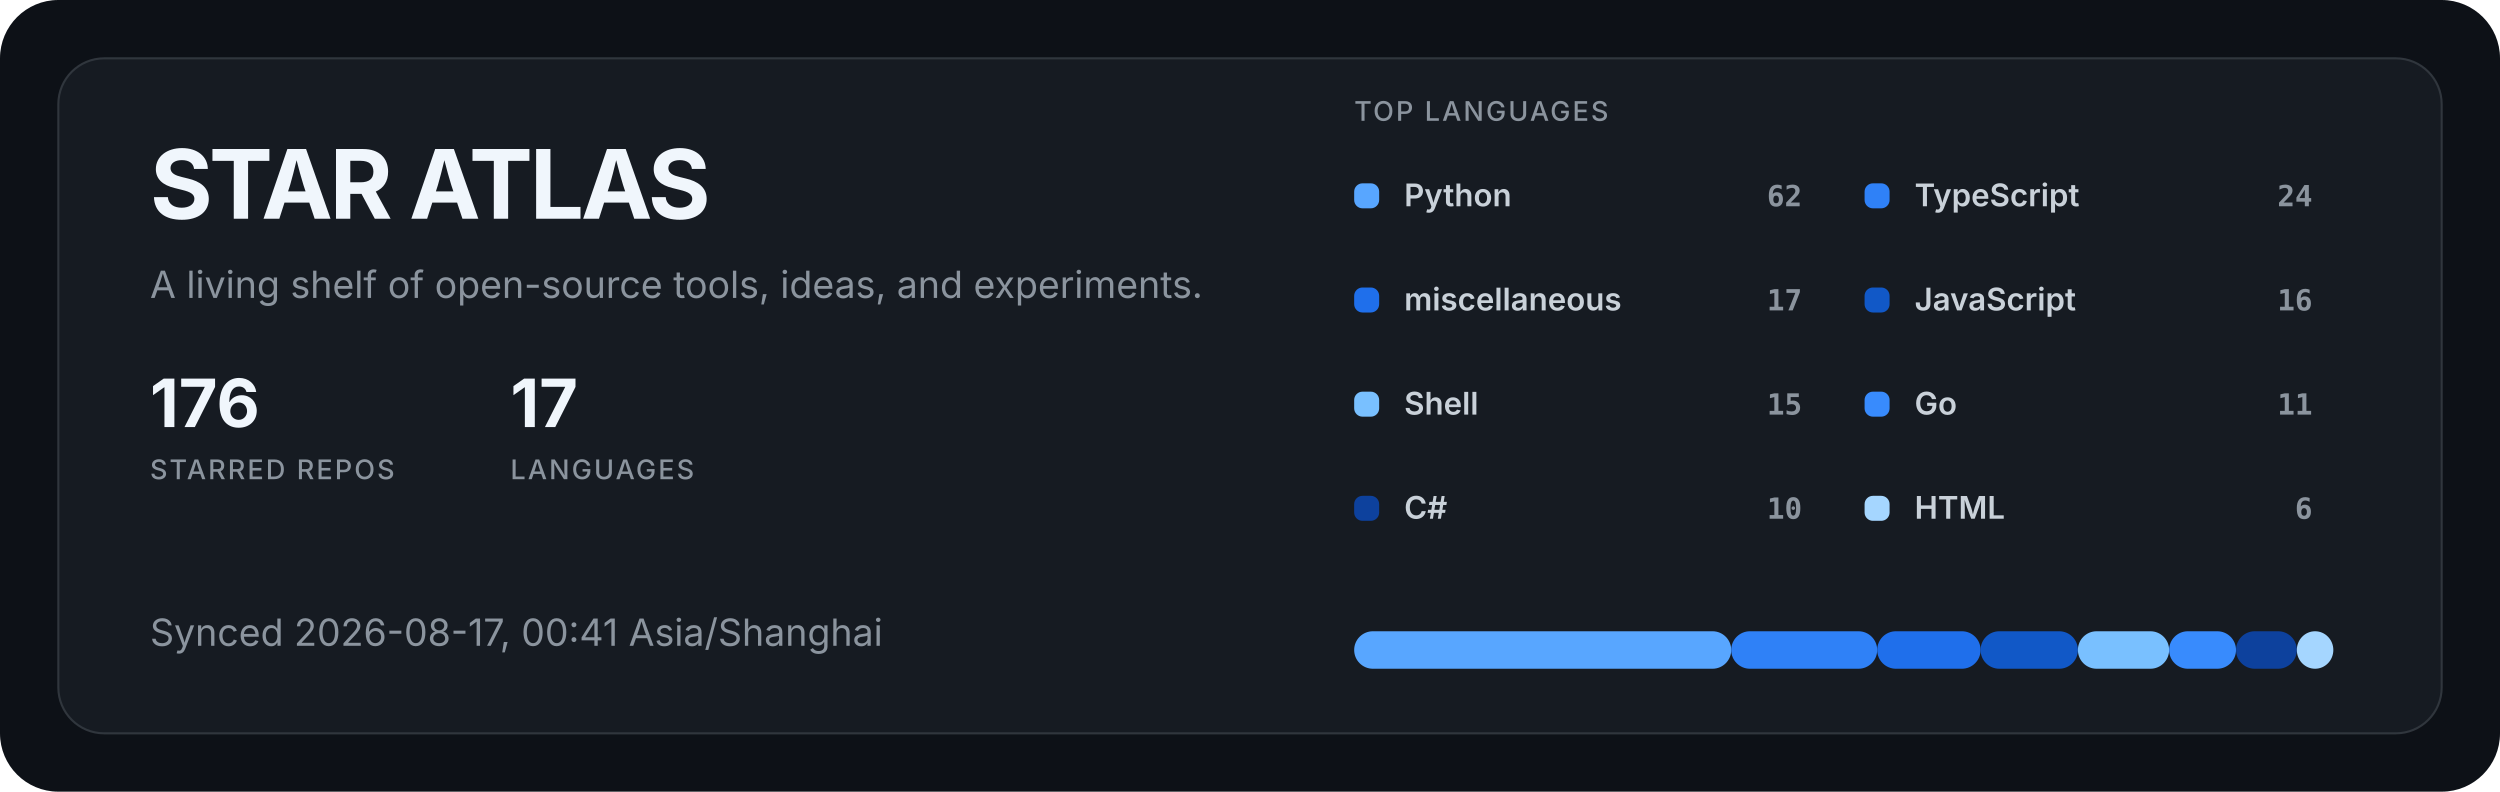
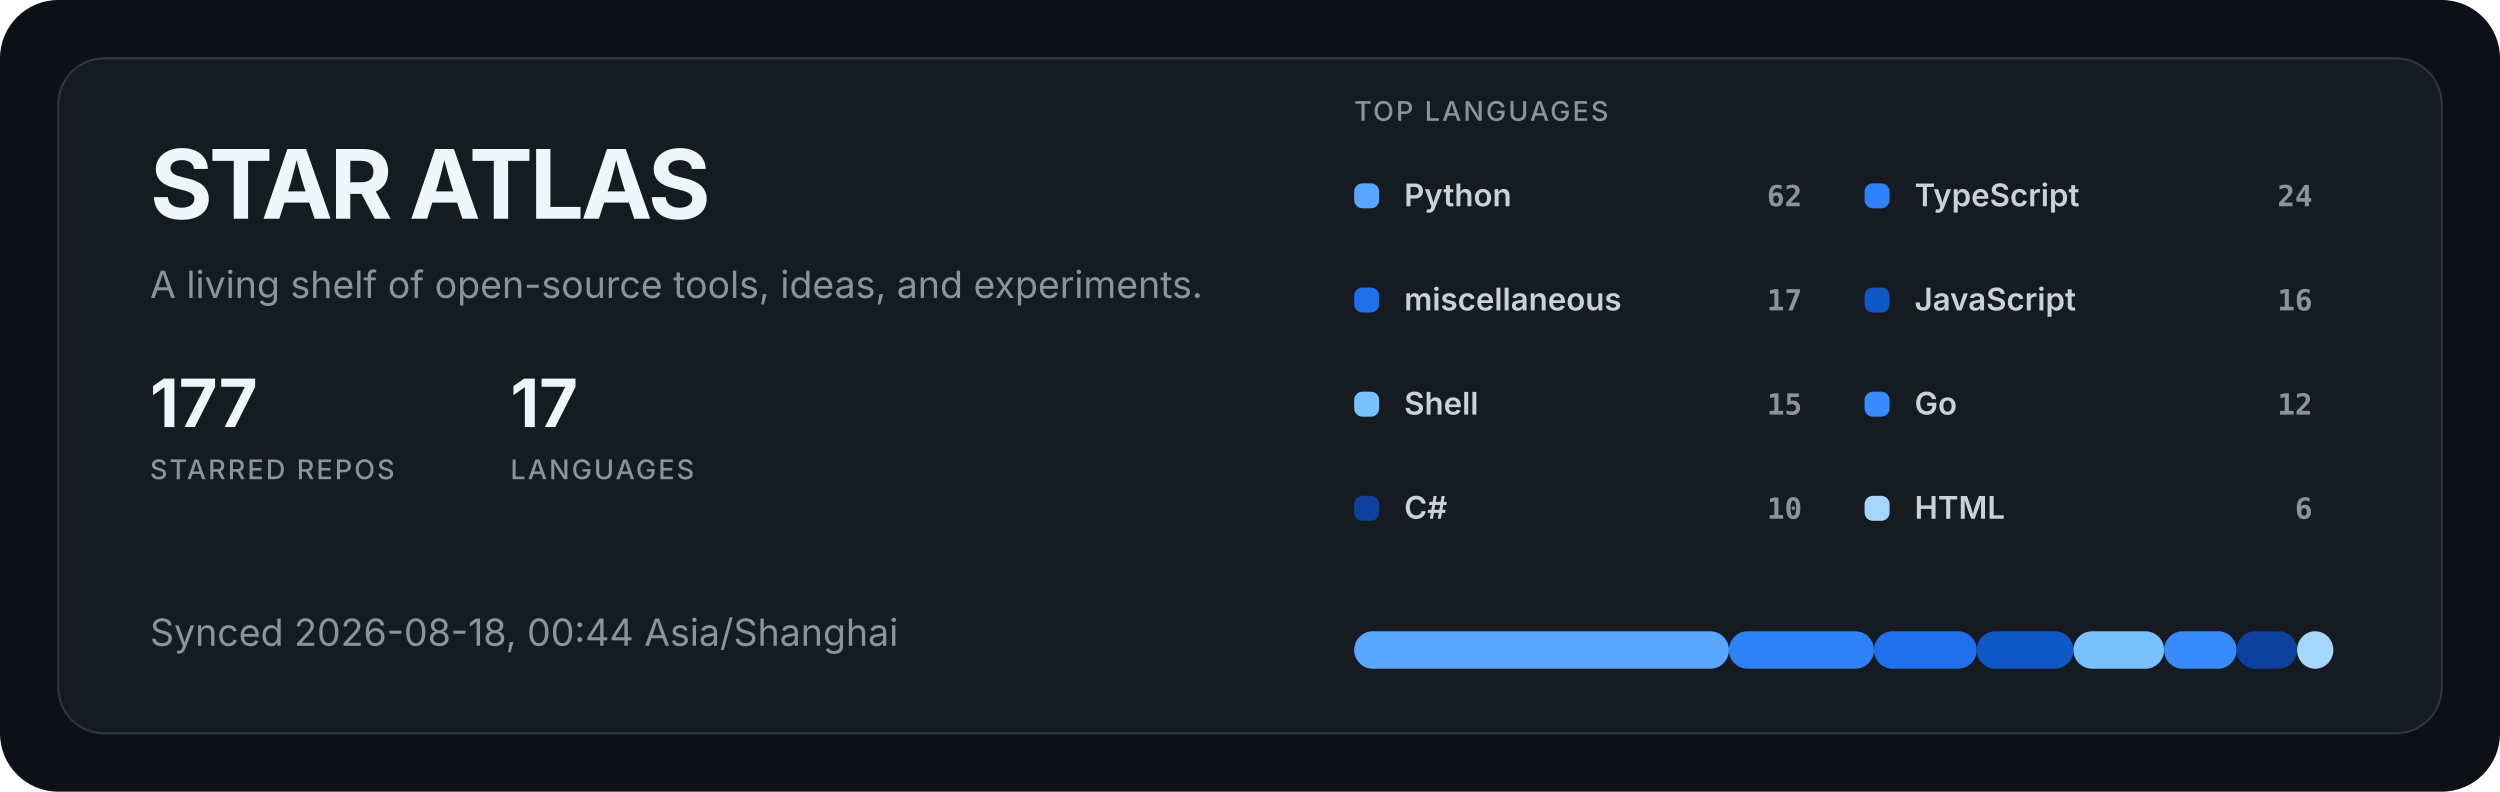
<svg xmlns="http://www.w3.org/2000/svg" width="1200" height="380" viewBox="0 0 1200 380" role="img" aria-labelledby="title description">
  <style>
  .title { fill: #f0f6fc; font: 700 46px -apple-system, BlinkMacSystemFont, "Segoe UI", sans-serif; letter-spacing: -1.5px; }
  .subtitle { fill: #8b949e; font: 400 18px -apple-system, BlinkMacSystemFont, "Segoe UI", sans-serif; }
  .metric { fill: #f0f6fc; font: 700 32px -apple-system, BlinkMacSystemFont, "Segoe UI", sans-serif; }
  .metric-label { fill: #8b949e; font: 500 13px -apple-system, BlinkMacSystemFont, "Segoe UI", sans-serif; letter-spacing: 1px; }
  .label { fill: #c9d1d9; font: 600 15px -apple-system, BlinkMacSystemFont, "Segoe UI", sans-serif; }
  .value { fill: #8b949e; font: 600 14px ui-monospace, SFMono-Regular, Consolas, monospace; }
</style>
  <rect width="1200" height="380" rx="28" fill="#0d1117" />
  <rect x="28" y="28" width="1144" height="324" rx="22" fill="#161b22" stroke="#30363d" />
  <text x="72" y="105" class="title">STAR ATLAS</text>
  <text x="72" y="143" class="subtitle">A living shelf of open-source tools, ideas, and experiments.</text>
  <g transform="translate(72 205)">
-     <text class="metric">176</text>
+     <text class="metric">177</text>
    <text y="25" class="metric-label">STARRED REPOS</text>
  </g>
  <g transform="translate(245 205)">
    <text class="metric">17</text>
    <text y="25" class="metric-label">LANGUAGES</text>
  </g>
-   <text x="72" y="310" class="subtitle">Synced 2026-08-17, 00:41 Asia/Shanghai</text>
+   <text x="72" y="310" class="subtitle">Synced 2026-08-18, 00:44 Asia/Shanghai</text>
  <text x="650" y="58" class="metric-label">TOP LANGUAGES</text>
  <g transform="translate(650 88)">
    <rect width="12" height="12" rx="4" fill="#58a6ff" />
    <text x="24" y="11" class="label">Python</text>
    <text x="215" y="11" text-anchor="end" class="value">62</text>
  </g>
  <g transform="translate(895 88)">
    <rect width="12" height="12" rx="4" fill="#2f81f7" />
    <text x="24" y="11" class="label">TypeScript</text>
    <text x="215" y="11" text-anchor="end" class="value">24</text>
  </g>
  <g transform="translate(650 138)">
    <rect width="12" height="12" rx="4" fill="#1f6feb" />
    <text x="24" y="11" class="label">miscellaneous</text>
    <text x="215" y="11" text-anchor="end" class="value">17</text>
  </g>
  <g transform="translate(895 138)">
    <rect width="12" height="12" rx="4" fill="#1158c7" />
    <text x="24" y="11" class="label">JavaScript</text>
    <text x="215" y="11" text-anchor="end" class="value">16</text>
  </g>
  <g transform="translate(650 188)">
    <rect width="12" height="12" rx="4" fill="#79c0ff" />
    <text x="24" y="11" class="label">Shell</text>
    <text x="215" y="11" text-anchor="end" class="value">15</text>
  </g>
  <g transform="translate(895 188)">
    <rect width="12" height="12" rx="4" fill="#388bfd" />
    <text x="24" y="11" class="label">Go</text>
-     <text x="215" y="11" text-anchor="end" class="value">11</text>
+     <text x="215" y="11" text-anchor="end" class="value">12</text>
  </g>
  <g transform="translate(650 238)">
    <rect width="12" height="12" rx="4" fill="#0d419d" />
    <text x="24" y="11" class="label">C#</text>
    <text x="215" y="11" text-anchor="end" class="value">10</text>
  </g>
  <g transform="translate(895 238)">
    <rect width="12" height="12" rx="4" fill="#a5d6ff" />
    <text x="24" y="11" class="label">HTML</text>
    <text x="215" y="11" text-anchor="end" class="value">6</text>
  </g>
-   <rect x="650.00" y="303" width="180.99" height="18" rx="9" fill="#58a6ff" />
-   <rect x="830.99" y="303" width="70.06" height="18" rx="9" fill="#2f81f7" />
-   <rect x="901.06" y="303" width="49.63" height="18" rx="9" fill="#1f6feb" />
-   <rect x="950.68" y="303" width="46.71" height="18" rx="9" fill="#1158c7" />
-   <rect x="997.39" y="303" width="43.79" height="18" rx="9" fill="#79c0ff" />
-   <rect x="1041.18" y="303" width="32.11" height="18" rx="9" fill="#388bfd" />
-   <rect x="1073.29" y="303" width="29.19" height="18" rx="9" fill="#0d419d" />
-   <rect x="1102.48" y="303" width="17.52" height="18" rx="9" fill="#a5d6ff" />
+   <rect x="650.00" y="303" width="179.88" height="18" rx="9" fill="#58a6ff" />
+   <rect x="829.88" y="303" width="69.63" height="18" rx="9" fill="#2f81f7" />
+   <rect x="899.51" y="303" width="49.32" height="18" rx="9" fill="#1f6feb" />
+   <rect x="948.83" y="303" width="46.42" height="18" rx="9" fill="#1158c7" />
+   <rect x="995.25" y="303" width="43.52" height="18" rx="9" fill="#79c0ff" />
+   <rect x="1038.77" y="303" width="34.81" height="18" rx="9" fill="#388bfd" />
+   <rect x="1073.58" y="303" width="29.01" height="18" rx="9" fill="#0d419d" />
+   <rect x="1102.59" y="303" width="17.41" height="18" rx="9" fill="#a5d6ff" />
</svg>
